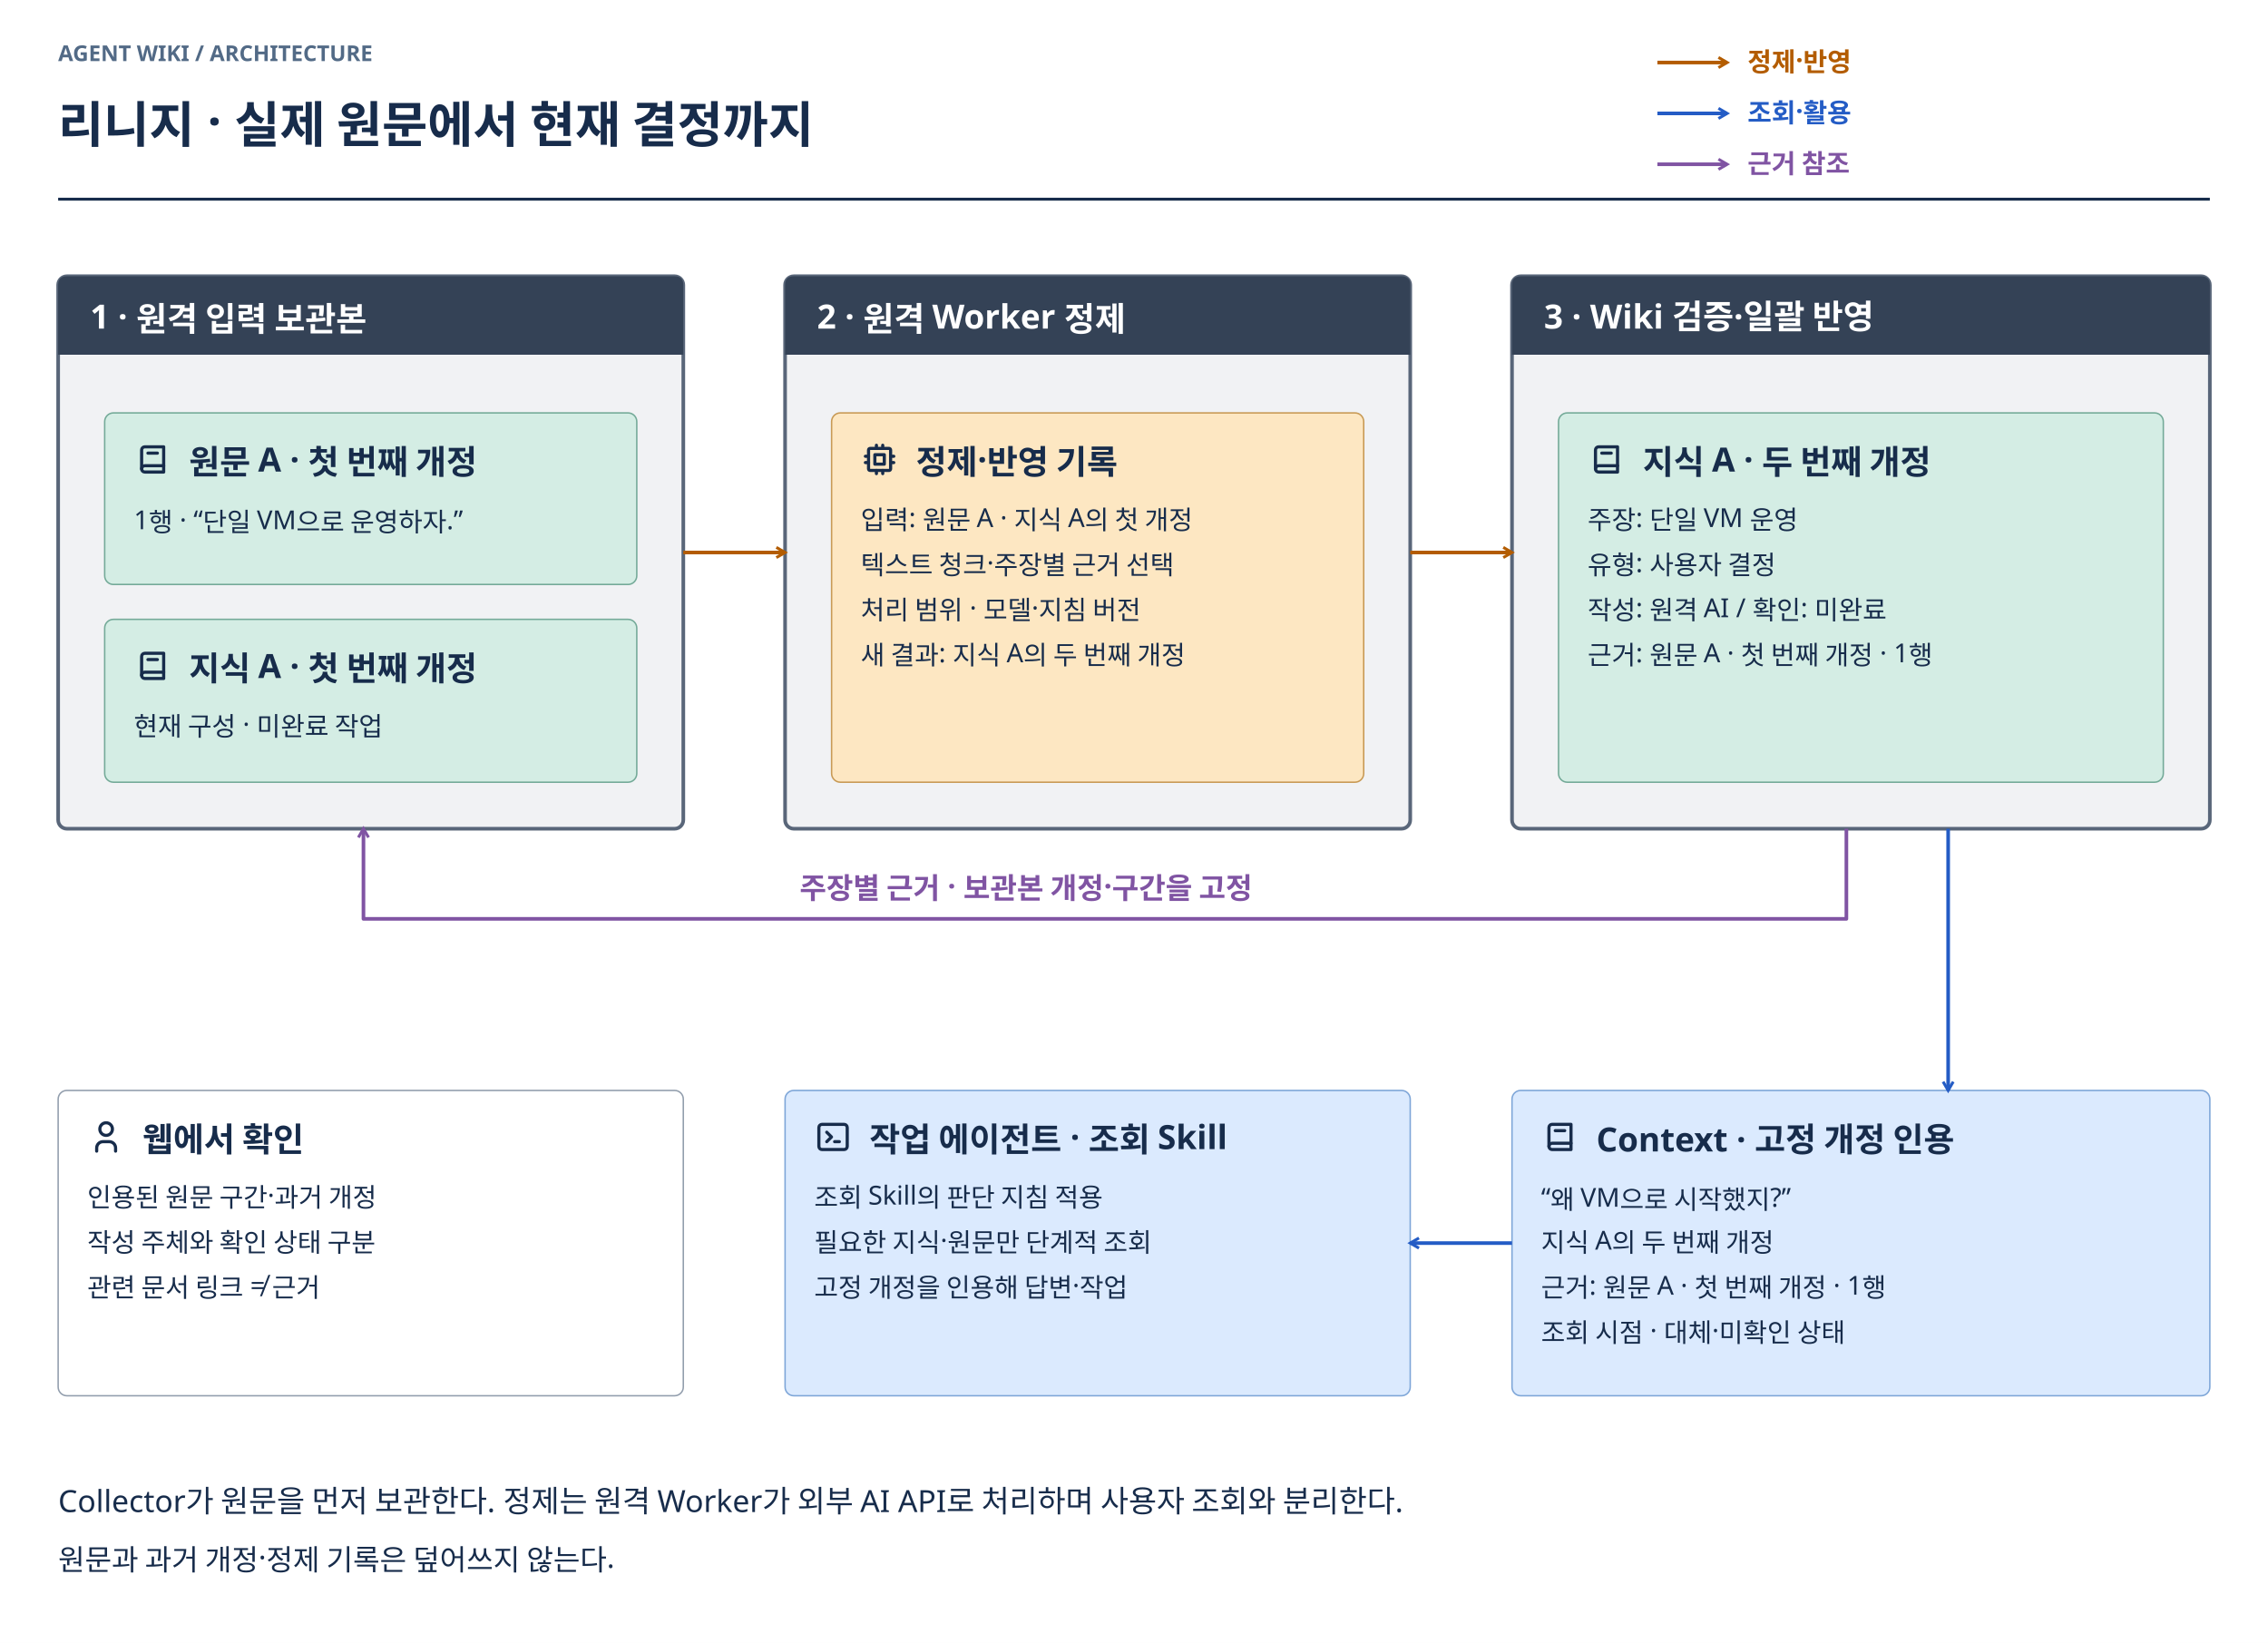
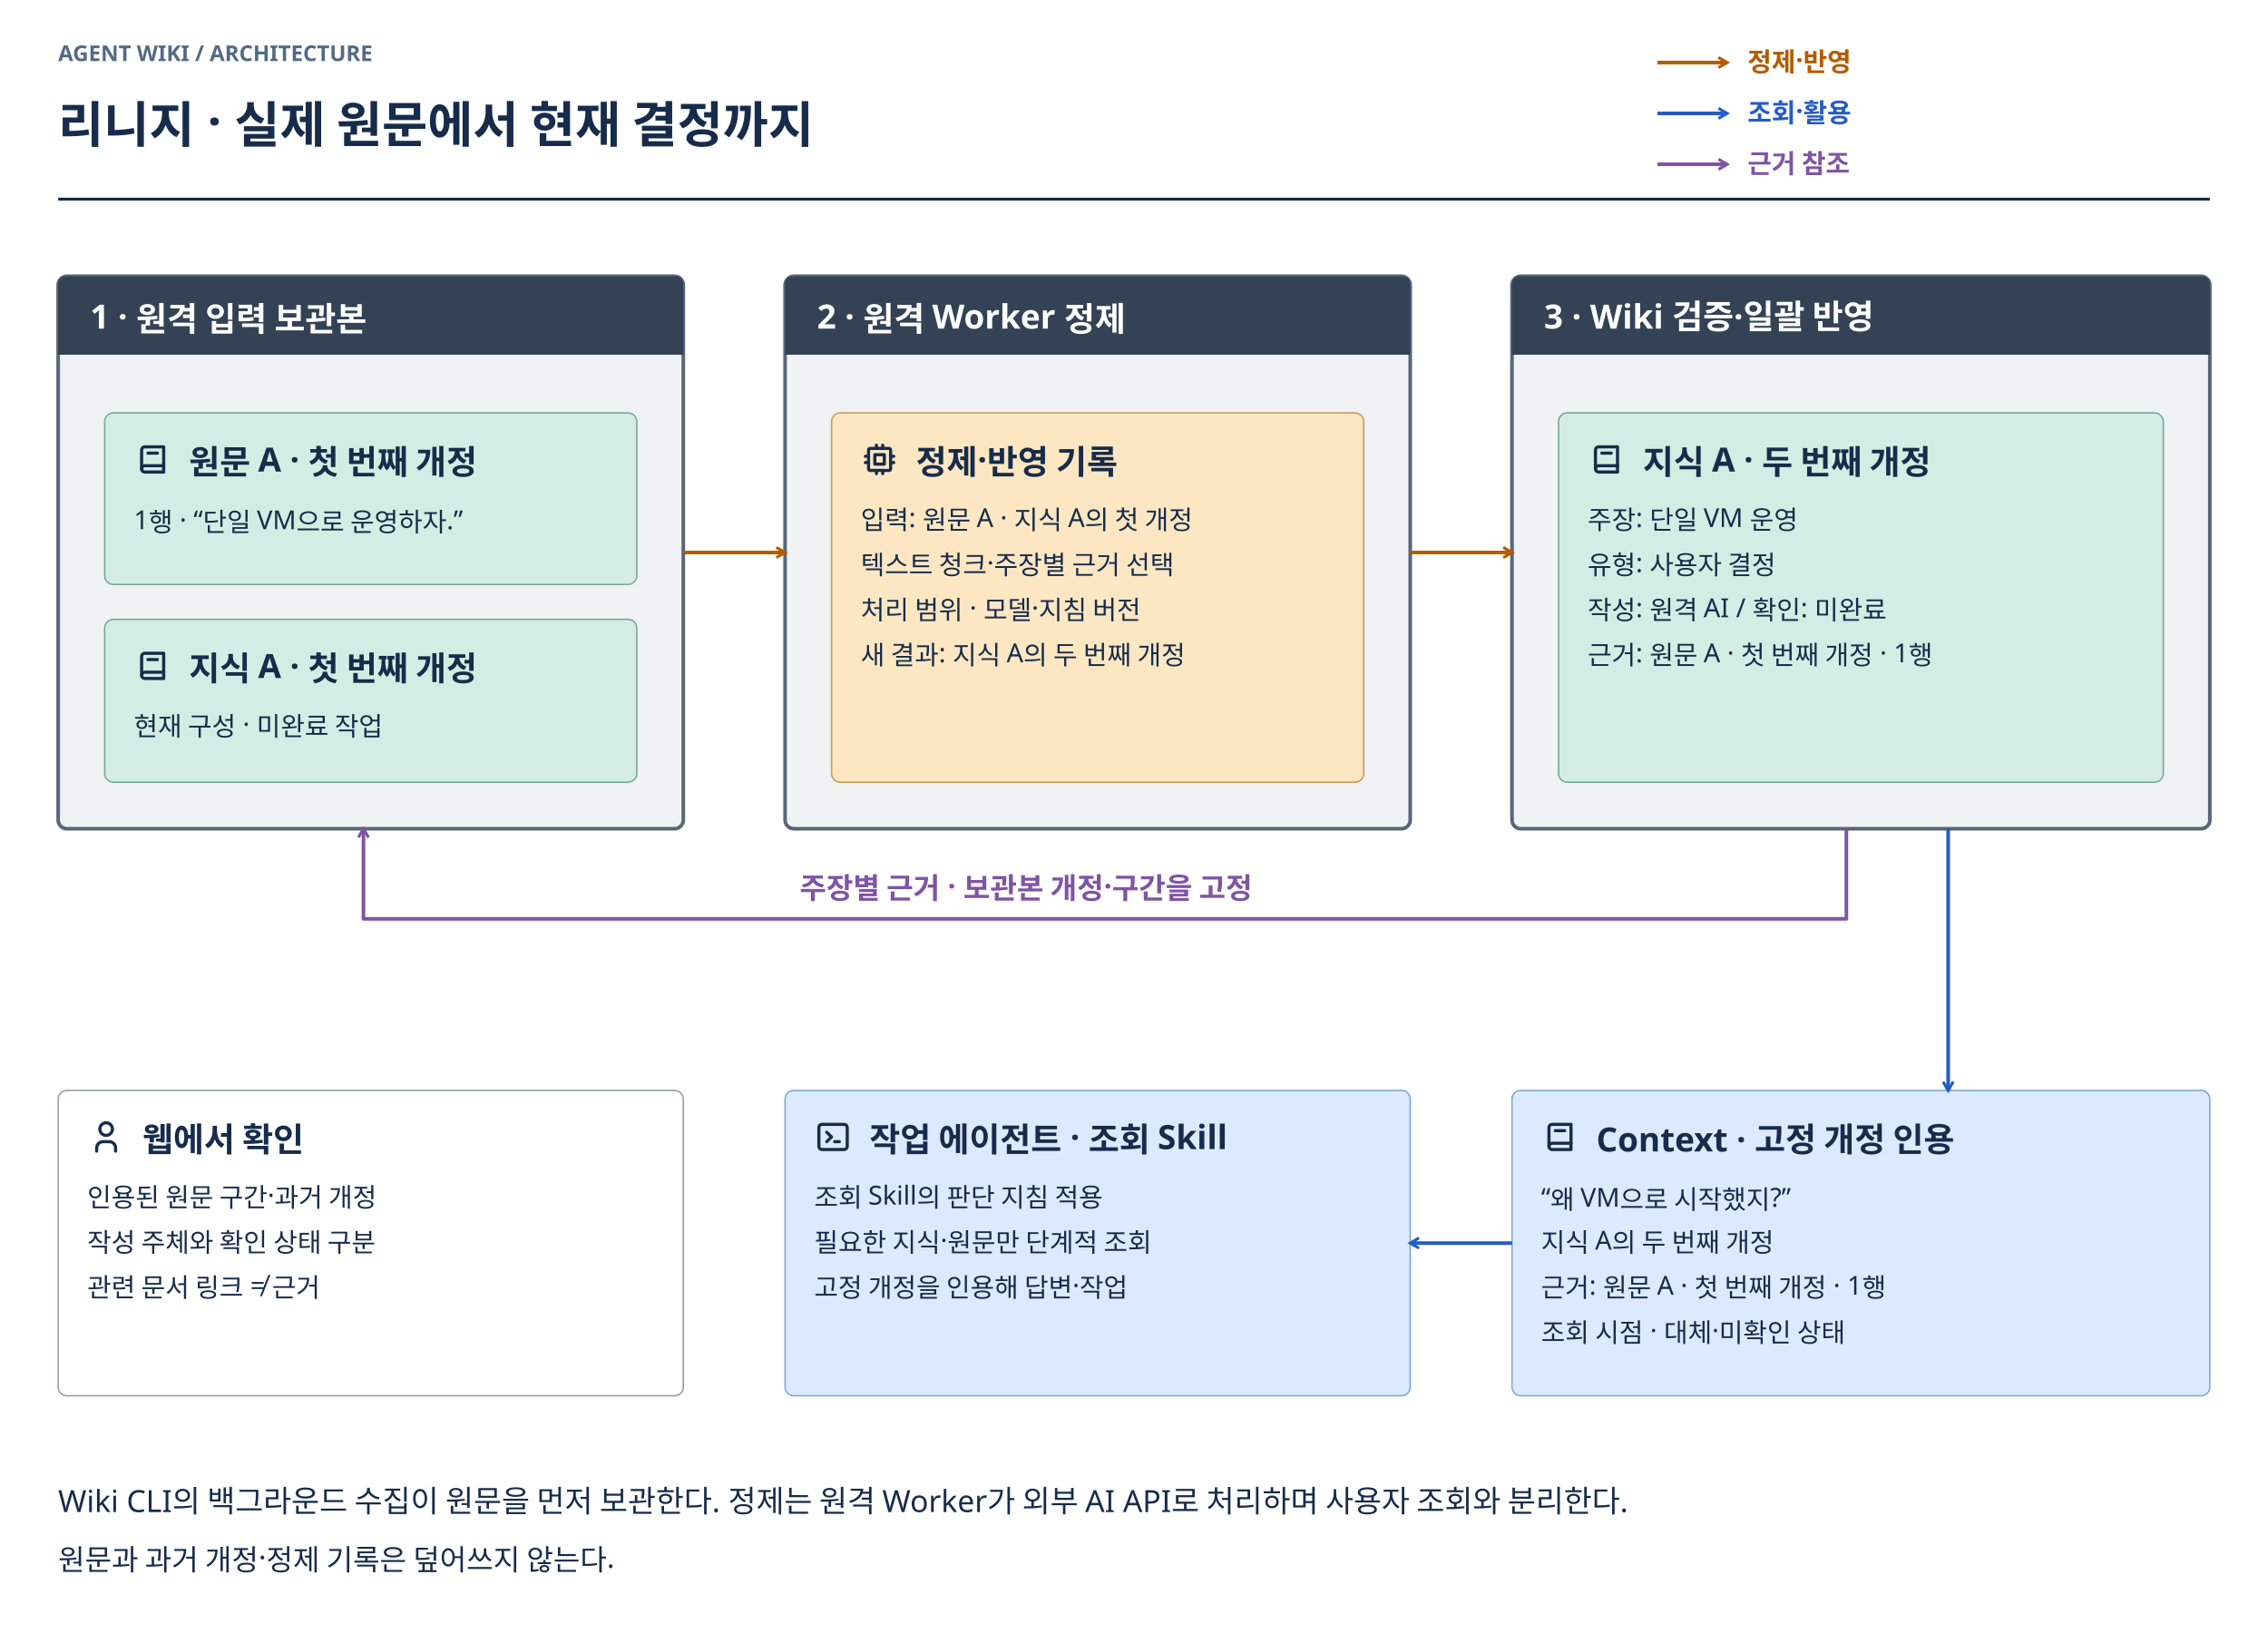
<svg xmlns="http://www.w3.org/2000/svg" width="1560" height="1130" viewBox="0 0 1560 1130" role="img" aria-labelledby="title desc">
  <defs>
    <marker id="arrow-ingest" markerWidth="9" markerHeight="9" refX="7" refY="4.5" orient="auto-start-reverse" markerUnits="userSpaceOnUse">
      <path d="M1 1 L7 4.5 L1 8" fill="none" stroke="#B35C00" stroke-width="2" />
    </marker>
    <marker id="arrow-query" markerWidth="9" markerHeight="9" refX="7" refY="4.5" orient="auto-start-reverse" markerUnits="userSpaceOnUse">
      <path d="M1 1 L7 4.5 L1 8" fill="none" stroke="#245CC5" stroke-width="2" />
    </marker>
    <marker id="arrow-ops" markerWidth="9" markerHeight="9" refX="7" refY="4.5" orient="auto-start-reverse" markerUnits="userSpaceOnUse">
      <path d="M1 1 L7 4.5 L1 8" fill="none" stroke="#68778B" stroke-width="2" />
    </marker>
    <marker id="arrow-relation" markerWidth="9" markerHeight="9" refX="7" refY="4.5" orient="auto-start-reverse" markerUnits="userSpaceOnUse">
      <path d="M1 1 L7 4.5 L1 8" fill="none" stroke="#8054A3" stroke-width="2" />
    </marker>
  </defs>
  <g font-family="Noto Sans KR, sans-serif">
    <rect width="1560" height="1130" fill="#FFFFFF" />
    <text x="40" y="42" font-size="15" font-weight="700" fill="#526A86">AGENT WIKI / ARCHITECTURE</text>
    <text x="40" y="98" font-size="34" font-weight="700" fill="#172C4B">리니지 · 실제 원문에서 현재 결정까지</text>
    <path d="M40 137 H1520" stroke="#172C4B" stroke-width="2" />
    <path d="M1140 43 H1188" fill="none" stroke="#B35C00" stroke-width="2.5" stroke-linejoin="round" marker-end="url(#arrow-ingest)" />
    <text x="1202" y="49" font-size="18" font-weight="700" fill="#B35C00">정제·반영</text>
    <path d="M1140 78 H1188" fill="none" stroke="#245CC5" stroke-width="2.5" stroke-linejoin="round" marker-end="url(#arrow-query)" />
    <text x="1202" y="84" font-size="18" font-weight="700" fill="#245CC5">조회·활용</text>
    <path d="M1140 113 H1188" fill="none" stroke="#8054A3" stroke-width="2.5" stroke-linejoin="round" marker-end="url(#arrow-relation)" />
    <text x="1202" y="119" font-size="18" font-weight="700" fill="#8054A3">근거 참조</text>
    <rect x="40" y="190" width="430" height="380" rx="6" fill="#F1F2F4" stroke="#596679" stroke-width="2.5" />
    <path d="M46 190 H464 Q470 190 470 196 V244 H40 V196 Q40 190 46 190" fill="#344256" />
    <text x="62" y="226" font-size="23" font-weight="700" fill="#FFFFFF">1 · 원격 입력 보관본</text>
    <rect x="72" y="284" width="366" height="118" rx="6" fill="#D4EDE4" stroke="#74AA98" />
    <svg width="26" height="26" viewBox="0 0 24 24" fill="none" stroke="currentColor" stroke-width="2" stroke-linecap="round" stroke-linejoin="round" x="92" y="303" color="#172C4B">
      <path d="M19 4v16h-12a2 2 0 0 1 -2 -2v-12a2 2 0 0 1 2 -2h12z" />
      <path d="M19 16h-12a2 2 0 0 0 -2 2" />
      <path d="M9 8h6" />
    </svg>
    <text x="130" y="326" font-size="23" font-weight="700" fill="#172C4B">원문 A · 첫 번째 개정</text>
    <text x="92" y="364" font-size="18" font-weight="400" fill="#172C4B">1행 · “단일 VM으로 운영하자.”</text>
    <rect x="72" y="426" width="366" height="112" rx="6" fill="#D4EDE4" stroke="#74AA98" />
    <svg width="26" height="26" viewBox="0 0 24 24" fill="none" stroke="currentColor" stroke-width="2" stroke-linecap="round" stroke-linejoin="round" x="92" y="445" color="#172C4B">
      <path d="M19 4v16h-12a2 2 0 0 1 -2 -2v-12a2 2 0 0 1 2 -2h12z" />
      <path d="M19 16h-12a2 2 0 0 0 -2 2" />
      <path d="M9 8h6" />
    </svg>
    <text x="130" y="468" font-size="23" font-weight="700" fill="#172C4B">지식 A · 첫 번째 개정</text>
    <text x="92" y="506" font-size="18" font-weight="400" fill="#172C4B">현재 구성 · 미완료 작업</text>
    <rect x="540" y="190" width="430" height="380" rx="6" fill="#F1F2F4" stroke="#596679" stroke-width="2.5" />
    <path d="M546 190 H964 Q970 190 970 196 V244 H540 V196 Q540 190 546 190" fill="#344256" />
    <text x="562" y="226" font-size="23" font-weight="700" fill="#FFFFFF">2 · 원격 Worker 정제</text>
    <rect x="572" y="284" width="366" height="254" rx="6" fill="#FDE7C2" stroke="#C89A55" />
    <svg width="26" height="26" viewBox="0 0 24 24" fill="none" stroke="currentColor" stroke-width="2" stroke-linecap="round" stroke-linejoin="round" x="592" y="303" color="#172C4B">
      <path d="M5 5m0 1a1 1 0 0 1 1 -1h12a1 1 0 0 1 1 1v12a1 1 0 0 1 -1 1h-12a1 1 0 0 1 -1 -1z" />
      <path d="M9 9h6v6h-6z" />
      <path d="M3 10h2" />
      <path d="M3 14h2" />
      <path d="M10 3v2" />
      <path d="M14 3v2" />
      <path d="M21 10h-2" />
      <path d="M21 14h-2" />
      <path d="M14 21v-2" />
      <path d="M10 21v-2" />
    </svg>
    <text x="630" y="326" font-size="23" font-weight="700" fill="#172C4B">정제·반영 기록</text>
    <text x="592" y="364" font-size="18" font-weight="400" fill="#172C4B">입력: 원문 A · 지식 A의 첫 개정</text>
    <text x="592" y="395" font-size="18" font-weight="400" fill="#172C4B">텍스트 청크·주장별 근거 선택</text>
    <text x="592" y="426" font-size="18" font-weight="400" fill="#172C4B">처리 범위 · 모델·지침 버전</text>
    <text x="592" y="457" font-size="18" font-weight="400" fill="#172C4B">새 결과: 지식 A의 두 번째 개정</text>
    <path d="M470 380 H540" fill="none" stroke="#B35C00" stroke-width="2.5" stroke-linejoin="round" marker-end="url(#arrow-ingest)" />
    <rect x="1040" y="190" width="480" height="380" rx="6" fill="#F1F2F4" stroke="#596679" stroke-width="2.5" />
    <path d="M1046 190 H1514 Q1520 190 1520 196 V244 H1040 V196 Q1040 190 1046 190" fill="#344256" />
    <text x="1062" y="226" font-size="23" font-weight="700" fill="#FFFFFF">3 · Wiki 검증·일괄 반영</text>
    <rect x="1072" y="284" width="416" height="254" rx="6" fill="#D4EDE4" stroke="#74AA98" />
    <svg width="26" height="26" viewBox="0 0 24 24" fill="none" stroke="currentColor" stroke-width="2" stroke-linecap="round" stroke-linejoin="round" x="1092" y="303" color="#172C4B">
      <path d="M19 4v16h-12a2 2 0 0 1 -2 -2v-12a2 2 0 0 1 2 -2h12z" />
      <path d="M19 16h-12a2 2 0 0 0 -2 2" />
      <path d="M9 8h6" />
    </svg>
    <text x="1130" y="326" font-size="23" font-weight="700" fill="#172C4B">지식 A · 두 번째 개정</text>
    <text x="1092" y="364" font-size="18" font-weight="400" fill="#172C4B">주장: 단일 VM 운영</text>
    <text x="1092" y="395" font-size="18" font-weight="400" fill="#172C4B">유형: 사용자 결정</text>
    <text x="1092" y="426" font-size="18" font-weight="400" fill="#172C4B">작성: 원격 AI / 확인: 미완료</text>
    <text x="1092" y="457" font-size="18" font-weight="400" fill="#172C4B">근거: 원문 A · 첫 번째 개정 · 1행</text>
    <path d="M970 380 H1040" fill="none" stroke="#B35C00" stroke-width="2.5" stroke-linejoin="round" marker-end="url(#arrow-ingest)" />
    <path d="M1270 570 V632 H250 V570" fill="none" stroke="#8054A3" stroke-width="2.5" stroke-linejoin="round" marker-end="url(#arrow-relation)" />
    <text x="550" y="618" font-size="20" font-weight="700" fill="#8054A3">주장별 근거 · 보관본 개정·구간을 고정</text>
    <rect x="1040" y="750" width="480" height="210" rx="6" fill="#DBEAFE" stroke="#7EA6D8" />
    <svg width="26" height="26" viewBox="0 0 24 24" fill="none" stroke="currentColor" stroke-width="2" stroke-linecap="round" stroke-linejoin="round" x="1060" y="769" color="#172C4B">
      <path d="M19 4v16h-12a2 2 0 0 1 -2 -2v-12a2 2 0 0 1 2 -2h12z" />
      <path d="M19 16h-12a2 2 0 0 0 -2 2" />
      <path d="M9 8h6" />
    </svg>
    <text x="1098" y="792" font-size="23" font-weight="700" fill="#172C4B">Context · 고정 개정 인용</text>
    <text x="1060" y="830" font-size="18" font-weight="400" fill="#172C4B">“왜 VM으로 시작했지?”</text>
    <text x="1060" y="861" font-size="18" font-weight="400" fill="#172C4B">지식 A의 두 번째 개정</text>
    <text x="1060" y="892" font-size="18" font-weight="400" fill="#172C4B">근거: 원문 A · 첫 번째 개정 · 1행</text>
    <text x="1060" y="923" font-size="18" font-weight="400" fill="#172C4B">조회 시점 · 대체·미확인 상태</text>
    <path d="M1340 570 V750" fill="none" stroke="#245CC5" stroke-width="2.5" stroke-linejoin="round" marker-end="url(#arrow-query)" />
    <rect x="540" y="750" width="430" height="210" rx="6" fill="#DBEAFE" stroke="#7EA6D8" />
    <svg width="26" height="26" viewBox="0 0 24 24" fill="none" stroke="currentColor" stroke-width="2" stroke-linecap="round" stroke-linejoin="round" x="560" y="769" color="#172C4B">
      <path d="M8 9l3 3l-3 3" />
      <path d="M13 15l3 0" />
      <path d="M3 4m0 2a2 2 0 0 1 2 -2h14a2 2 0 0 1 2 2v12a2 2 0 0 1 -2 2h-14a2 2 0 0 1 -2 -2z" />
    </svg>
    <text x="598" y="792" font-size="23" font-weight="700" fill="#172C4B">작업 에이전트 · 조회 Skill</text>
    <text x="560" y="830" font-size="18" font-weight="400" fill="#172C4B">조회 Skill의 판단 지침 적용</text>
    <text x="560" y="861" font-size="18" font-weight="400" fill="#172C4B">필요한 지식·원문만 단계적 조회</text>
    <text x="560" y="892" font-size="18" font-weight="400" fill="#172C4B">고정 개정을 인용해 답변·작업</text>
    <path d="M1040 855 H970" fill="none" stroke="#245CC5" stroke-width="2.5" stroke-linejoin="round" marker-end="url(#arrow-query)" />
    <rect x="40" y="750" width="430" height="210" rx="6" fill="#FFFFFF" stroke="#929EAD" />
    <svg width="26" height="26" viewBox="0 0 24 24" fill="none" stroke="currentColor" stroke-width="2" stroke-linecap="round" stroke-linejoin="round" x="60" y="769" color="#172C4B">
      <path d="M8 7a4 4 0 1 0 8 0a4 4 0 0 0 -8 0" />
      <path d="M6 21v-2a4 4 0 0 1 4 -4h4a4 4 0 0 1 4 4v2" />
    </svg>
    <text x="98" y="792" font-size="23" font-weight="700" fill="#172C4B">웹에서 확인</text>
    <text x="60" y="830" font-size="18" font-weight="400" fill="#172C4B">인용된 원문 구간·과거 개정</text>
    <text x="60" y="861" font-size="18" font-weight="400" fill="#172C4B">작성 주체와 확인 상태 구분</text>
    <text x="60" y="892" font-size="18" font-weight="400" fill="#172C4B">관련 문서 링크 ≠ 근거</text>
-     <text x="40" y="1040" font-size="21" font-weight="400" fill="#172C4B">Collector가 원문을 먼저 보관한다. 정제는 원격 Worker가 외부 AI API로 처리하며 사용자 조회와 분리한다.</text>
+     <text x="40" y="1040" font-size="21" font-weight="400" fill="#172C4B">Wiki CLI의 백그라운드 수집이 원문을 먼저 보관한다. 정제는 원격 Worker가 외부 AI API로 처리하며 사용자 조회와 분리한다.</text>
    <text x="40" y="1080" font-size="20" font-weight="400" fill="#172C4B">원문과 과거 개정·정제 기록은 덮어쓰지 않는다.</text>
  </g>
</svg>
